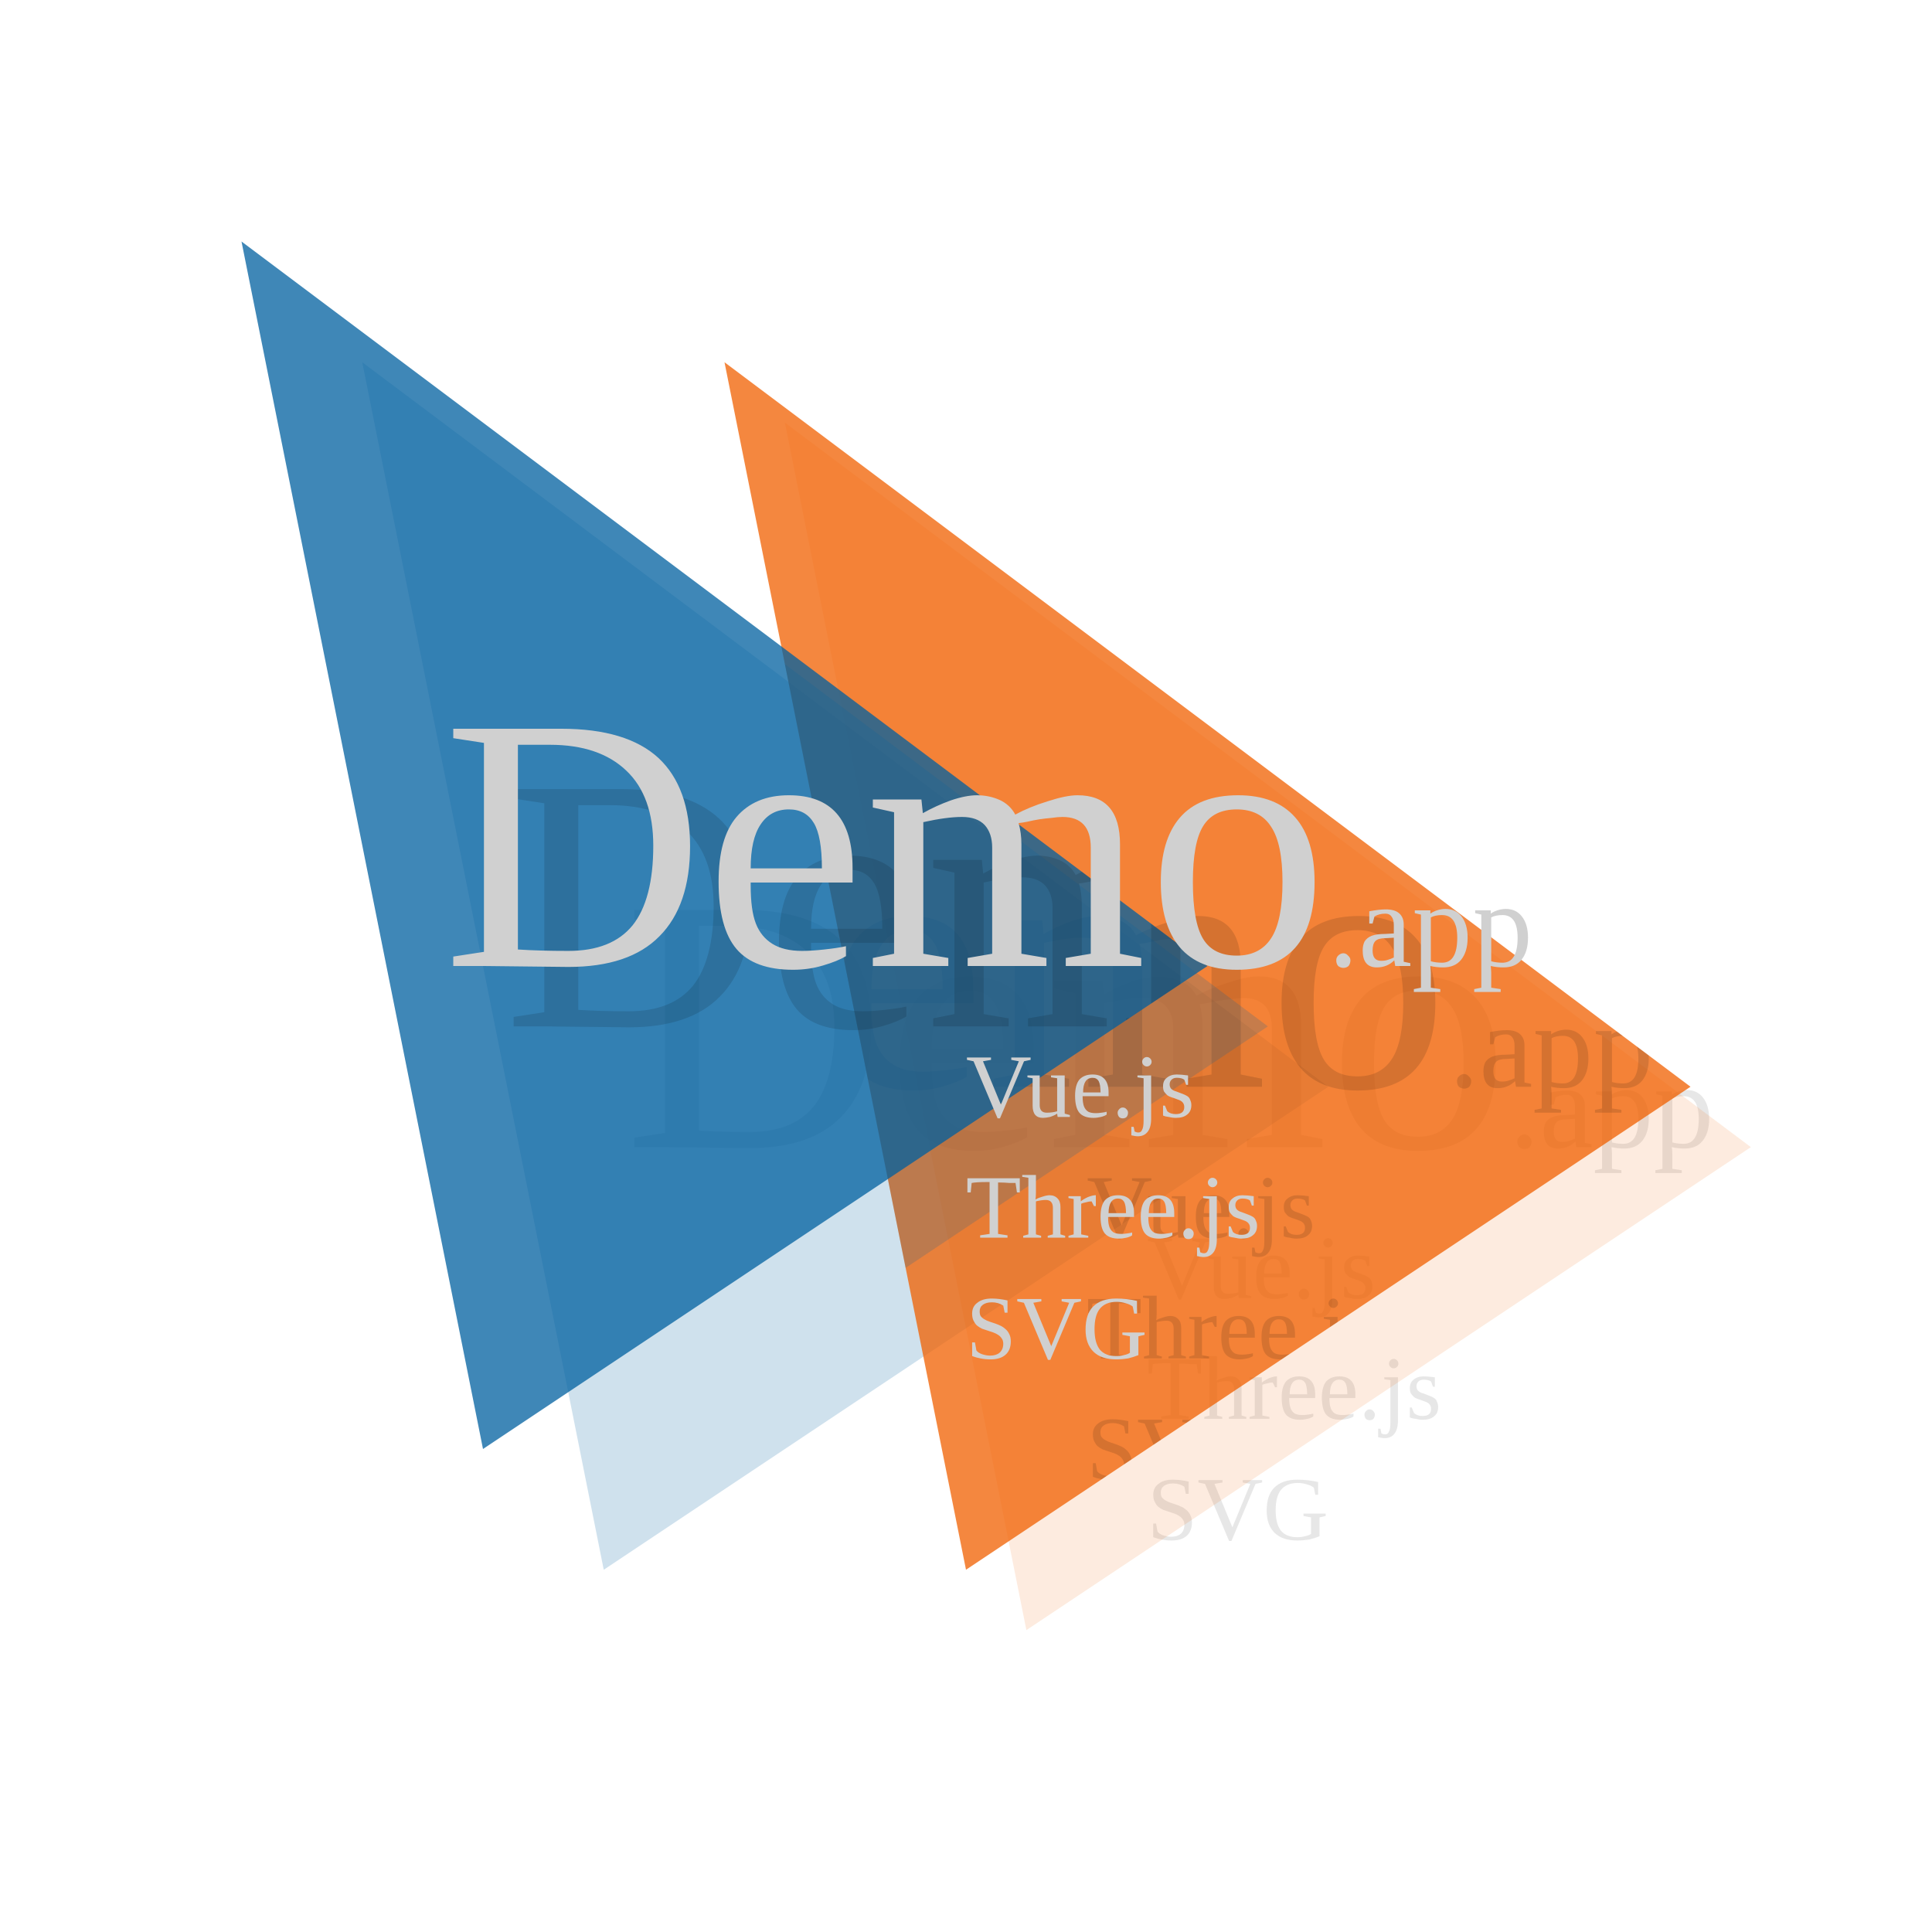
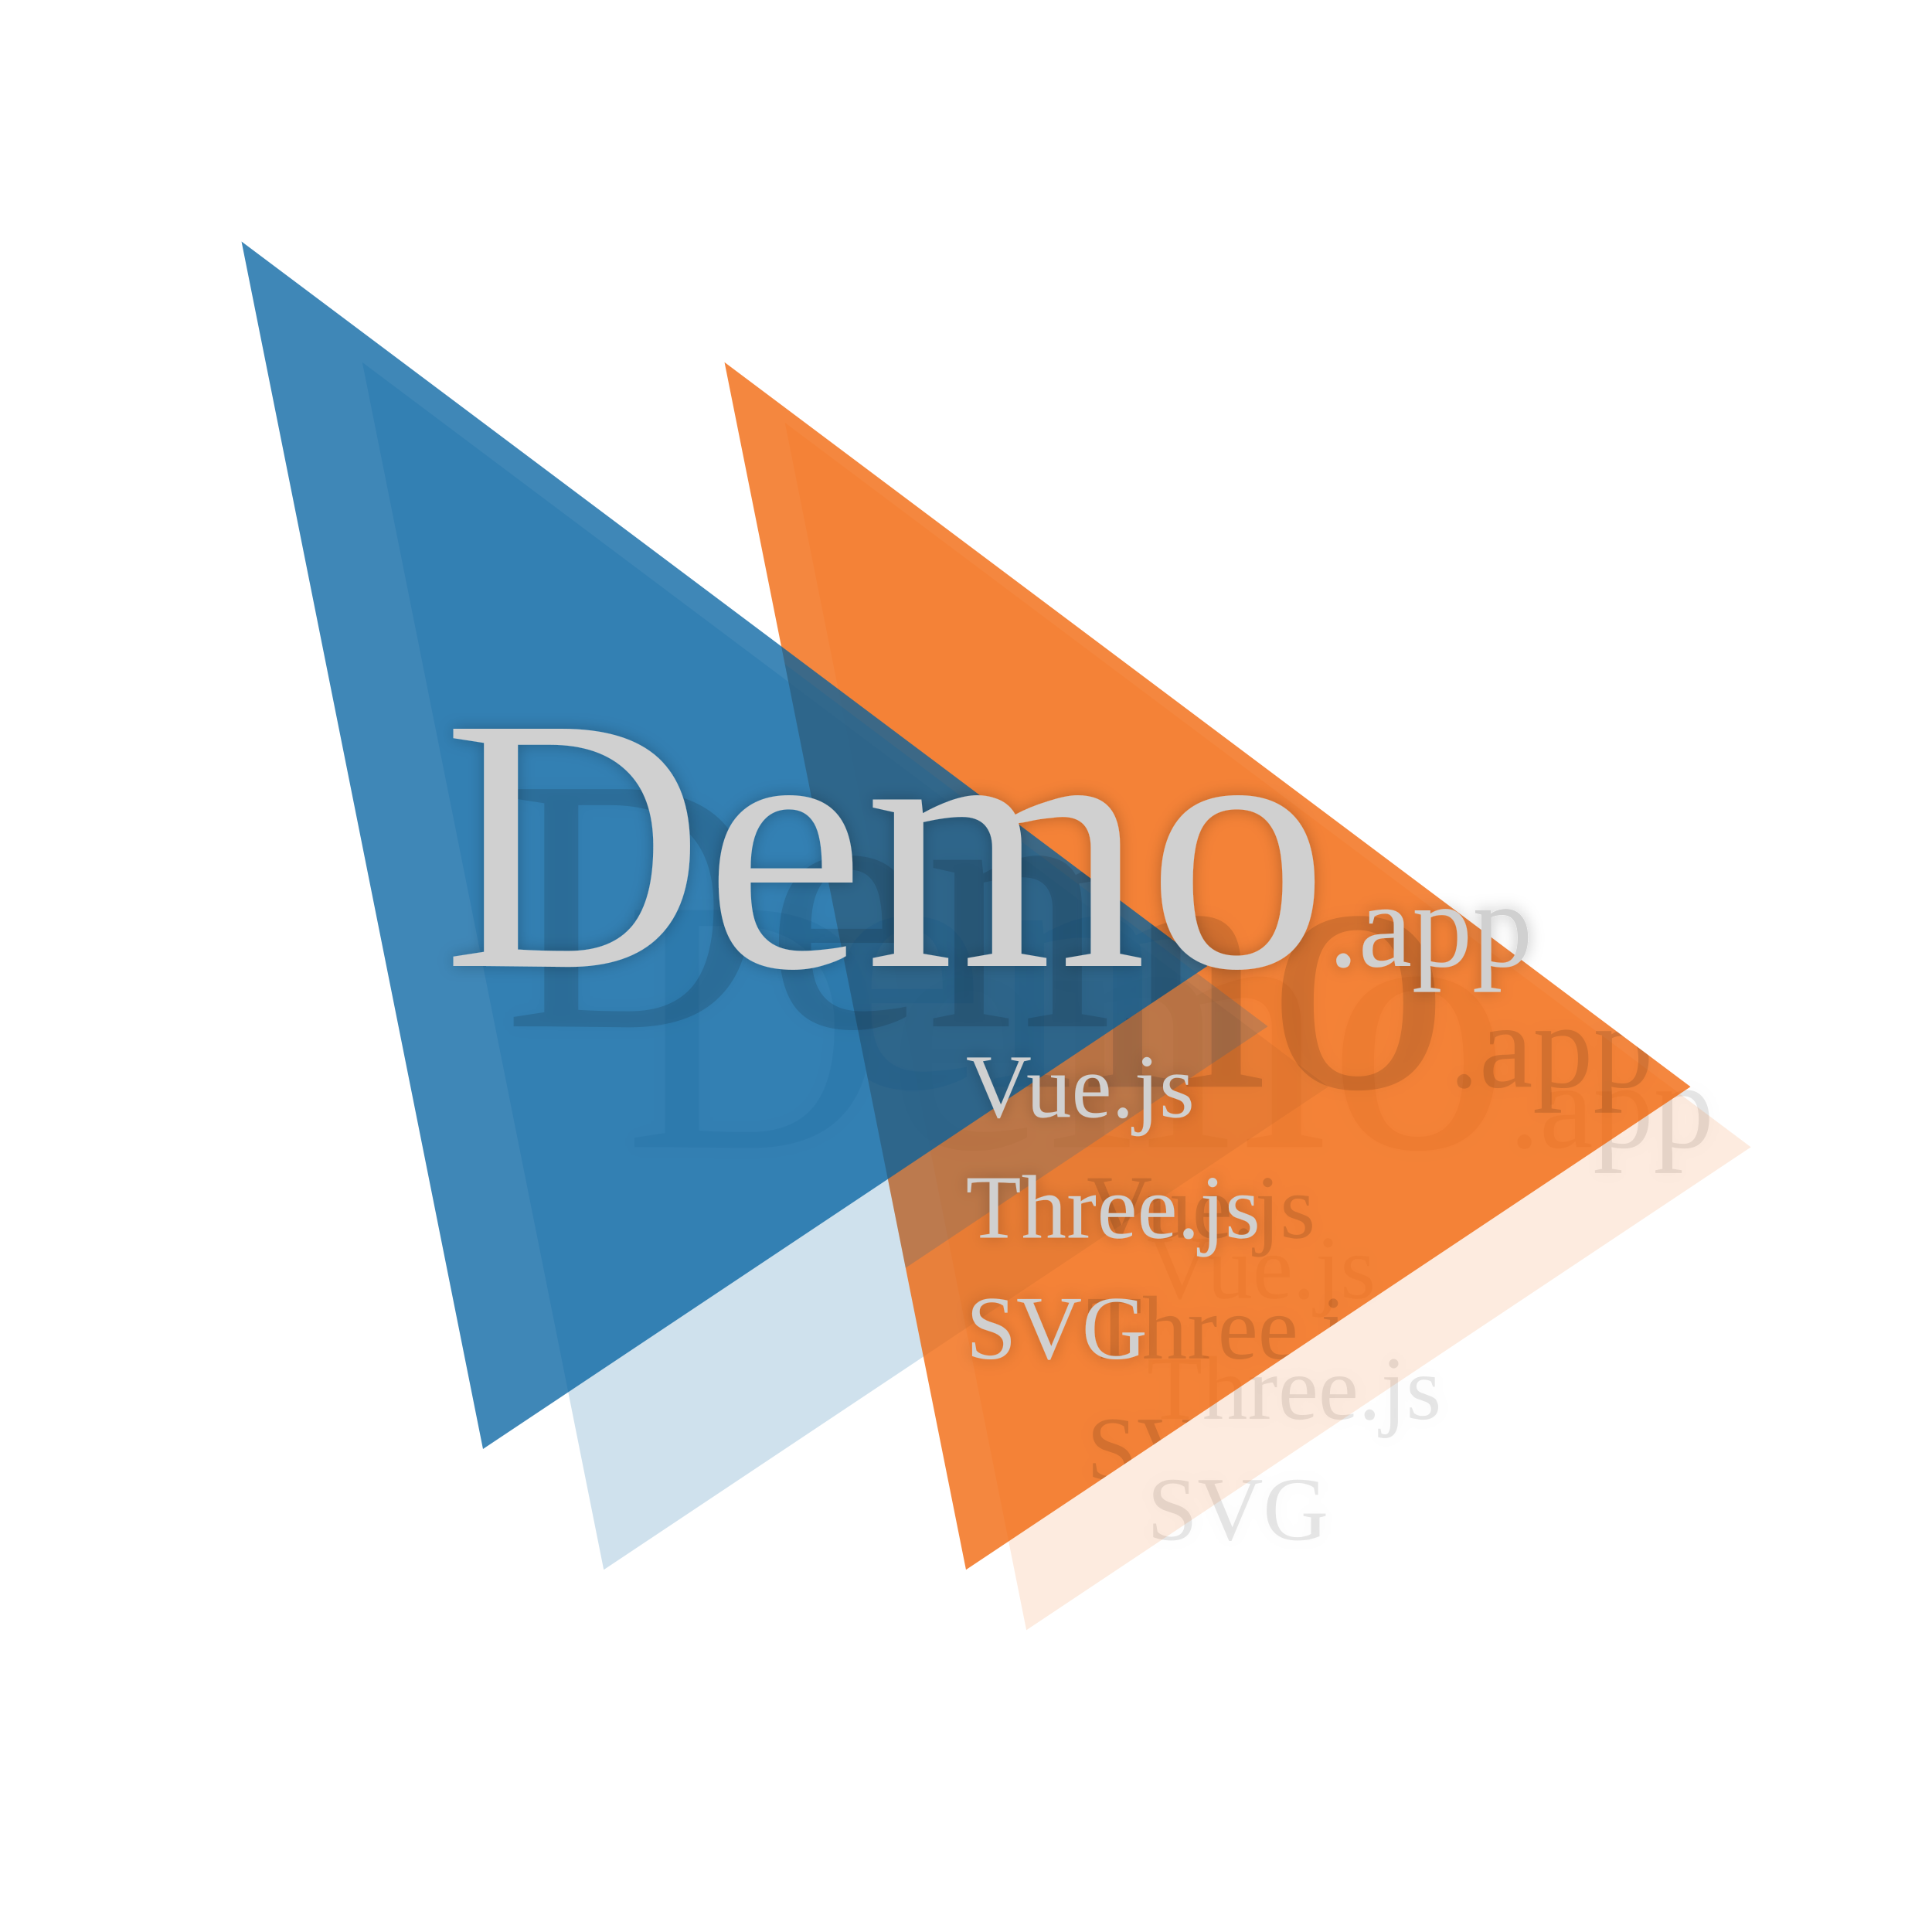
<svg xmlns="http://www.w3.org/2000/svg" viewBox="0 0 64 64">
  <style>
    .logo-title {
      font-size: 12px;
      text-anchor: end;
+       filter: drop-shadow(0 0 0.25px rgb(0 0 0 / 0.25));
    }
    .logo-ext {
      font-size: 4px;
+       filter: drop-shadow(0 0 0.25px rgb(0 0 0 / 0.25));
    }
    .logo-details {
      font-size: 3px;
+       filter: drop-shadow(0 0 0.25px rgb(0 0 0 / 0.25));
    }
  </style>
  <defs>
    <path id="logo-yellow" d="M 24,12 32,52 56,36" />
    <path id="logo-blue" d="M 8,8 16,48 40,32" />
    <g id="logo">
      <text id="logo-title" class="logo-title" x="44" y="32">
        Demo
      </text>
      <text id="logo-ext" class="logo-ext" x="44" y="32">
        .app
      </text>
      <text id="logo-vue" class="logo-details" x="32" y="37">
        Vue.js
      </text>
      <text id="logo-three" class="logo-details" x="32" y="41">
        Three.js
      </text>
      <text id="logo-svg" class="logo-details" x="32" y="45">
        SVG
      </text>
    </g>
    <clipPath id="logo-yellow-clip">
      <use href="#logo-yellow" />
    </clipPath>
    <clipPath id="logo-blue-clip">
      <use href="#logo-blue" />
    </clipPath>
  </defs>
  <use href="#logo" fill="#00000018" x="6" y="6" />
  <use href="#logo-yellow" fill="#f0600020" x="2" y="2" />
  <use href="#logo-blue" fill="#0060a030" x="4" y="4" />
  <use href="#logo-yellow" fill="#f06000c0" />
  <g clip-path="url(#logo-yellow-clip)">
    <use href="#logo" fill="#00000020" x="4" y="4" />
    <use href="#logo-blue" fill="#0060a030" x="2" y="2" />
  </g>
  <use href="#logo-blue" fill="#0060a0c0" />
  <g clip-path="url(#logo-blue-clip)">
    <use href="#logo" fill="#00000020" x="2" y="2" />
  </g>
  <use href="#logo" fill="#d0d0d0" />
</svg>
